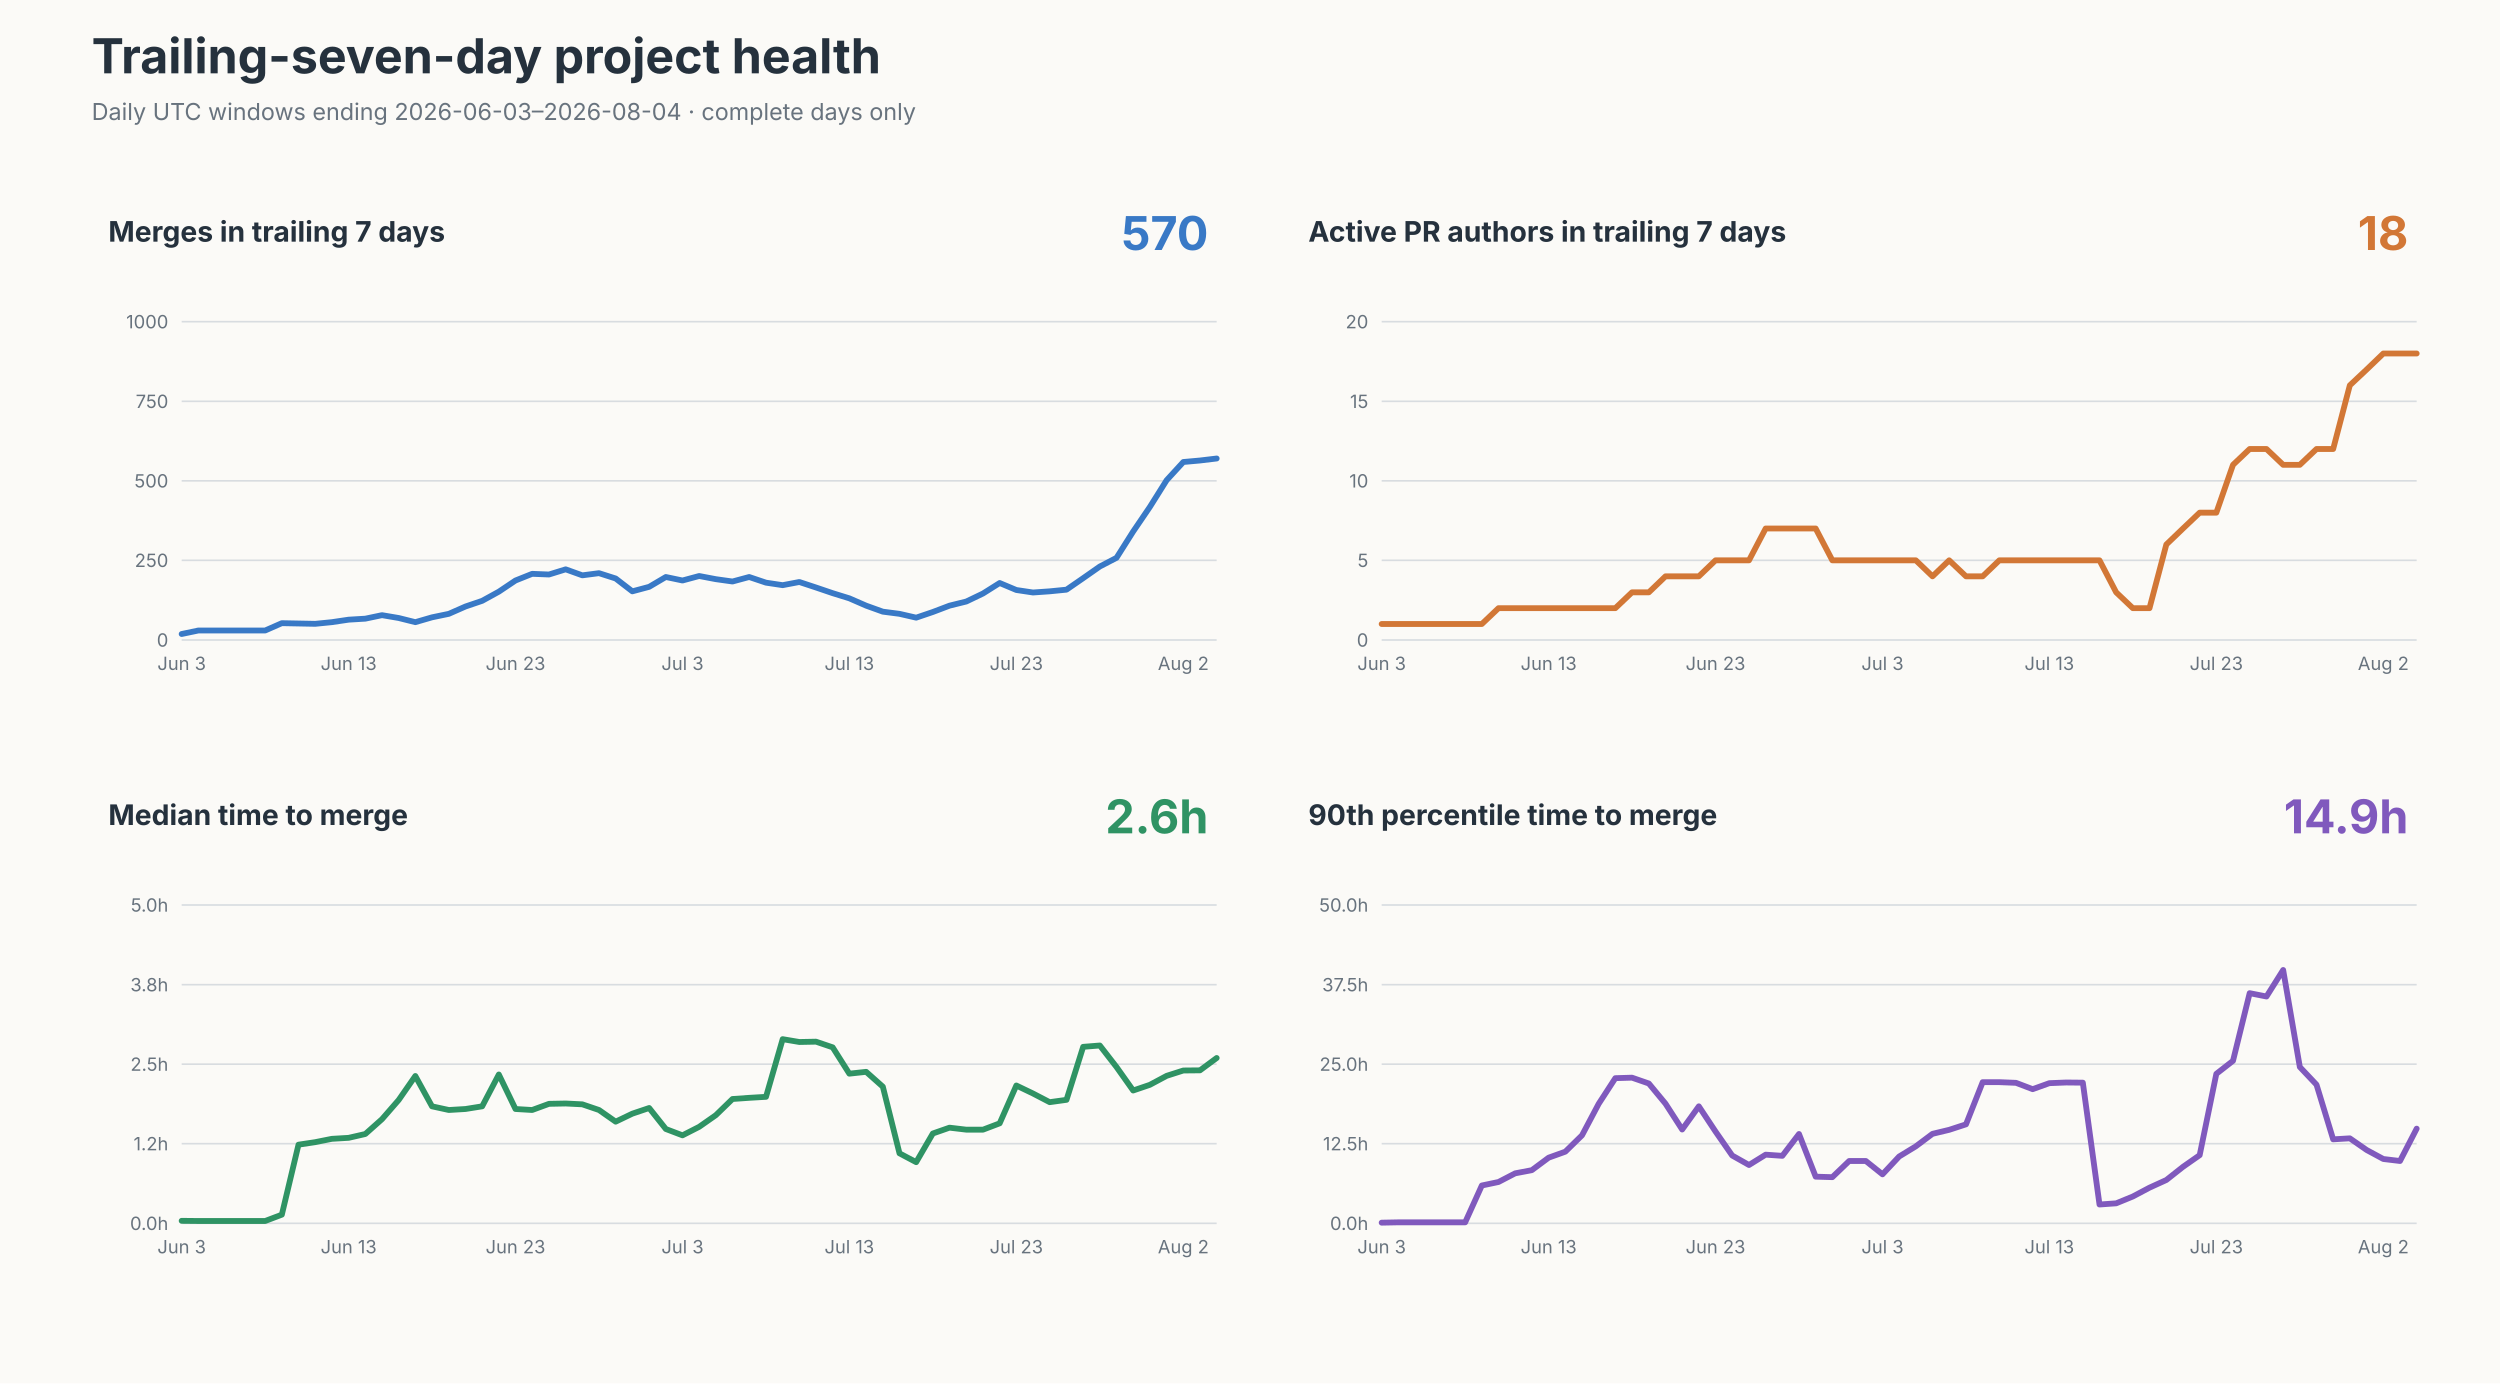
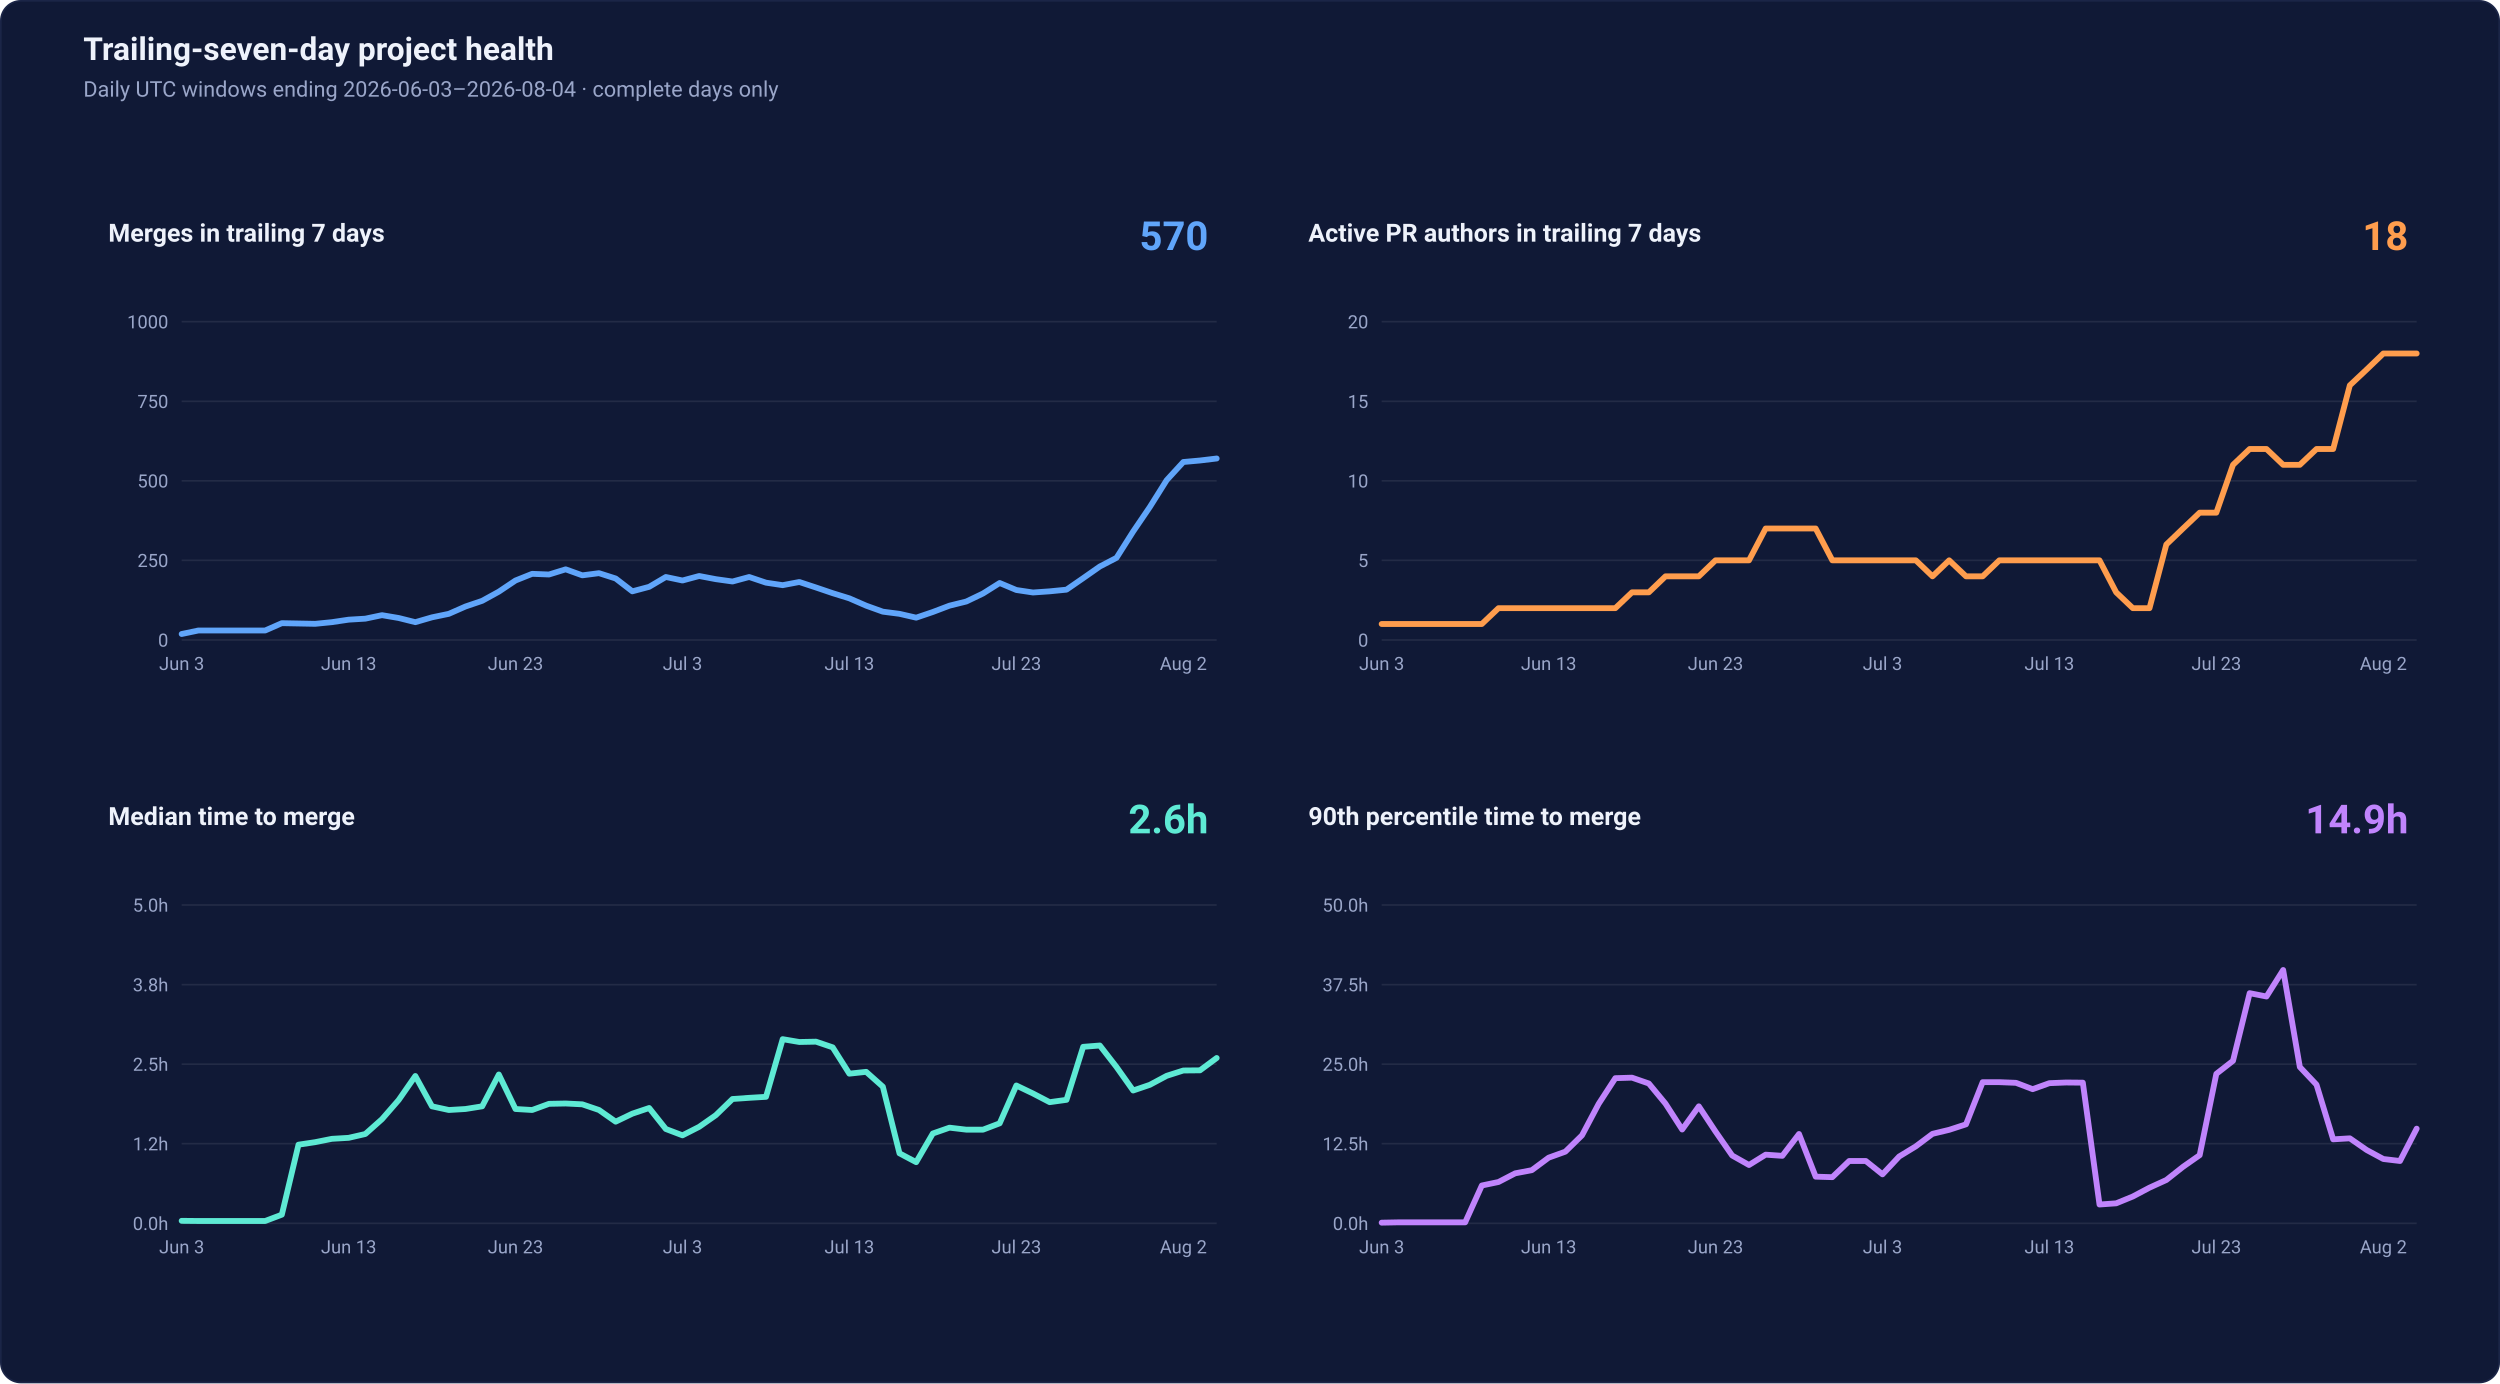
- <svg xmlns="http://www.w3.org/2000/svg" width="1500" height="830" viewBox="0 0 1500 830" role="img" aria-label="Trailing-seven-day pull request health">
-   <rect width="100%" height="100%" fill="#fbfaf7" />
-   <style>text{font-family:Inter,ui-sans-serif,system-ui,sans-serif;fill:#25313d}.title{font-size:29px;font-weight:700}.subtitle{font-size:14px;fill:#68737e}.panel{font-size:17px;font-weight:650}.latest{font-size:28px;font-weight:750}.tick{font-size:11px;fill:#68737e}.grid{stroke:#d8dce0;stroke-width:1}</style>
-   <text x="55" y="44" class="title">Trailing-seven-day project health</text>
-   <text x="55" y="72" class="subtitle">Daily UTC windows ending 2026-06-03–2026-08-04 · complete days only</text>
+ <svg xmlns="http://www.w3.org/2000/svg" viewBox="0 0 1500 830" role="img" aria-label="Trailing-seven-day pull request health">
+   <style>text{font-family:ui-sans-serif,system-ui,-apple-system,'Segoe UI',Roboto,sans-serif;fill:#eef2fb}.title{font-size:19px;font-weight:600}.subtitle{font-size:13px;fill:#9aa6c9}.panel{font-size:15px;font-weight:600}.latest{font-size:24px;font-weight:700}.tick{font-size:11px;fill:#9aa6c9}.grid{stroke:rgba(255,255,255,0.08);stroke-width:1}</style>
+   <rect x="0.5" y="0.5" width="1499" height="829" rx="12" fill="#101936" stroke="#1b2547" />
+   <text x="50" y="36" class="title">Trailing-seven-day project health</text>
+   <text x="50" y="58" class="subtitle">Daily UTC windows ending 2026-06-03–2026-08-04 · complete days only</text>
  <text x="65" y="145" class="panel">Merges in trailing 7 days</text>
-   <text x="725" y="150" text-anchor="end" class="latest" style="fill:#3979c6">570</text>
+   <text x="725" y="150" text-anchor="end" class="latest" style="fill:#60a5fa">570</text>
  <line x1="109" y1="384.0" x2="730" y2="384.0" class="grid" />
  <text x="101" y="388.0" text-anchor="end" class="tick">0</text>
  <line x1="109" y1="336.2" x2="730" y2="336.2" class="grid" />
  <text x="101" y="340.2" text-anchor="end" class="tick">250</text>
  <line x1="109" y1="288.5" x2="730" y2="288.5" class="grid" />
  <text x="101" y="292.5" text-anchor="end" class="tick">500</text>
  <line x1="109" y1="240.8" x2="730" y2="240.8" class="grid" />
  <text x="101" y="244.8" text-anchor="end" class="tick">750</text>
  <line x1="109" y1="193.0" x2="730" y2="193.0" class="grid" />
  <text x="101" y="197.0" text-anchor="end" class="tick">1000</text>
-   <polyline points="109.0,380.4 119.0,378.3 129.0,378.3 139.0,378.3 149.1,378.3 159.1,378.3 169.1,373.9 179.1,374.1 189.1,374.3 199.1,373.3 209.2,371.8 219.2,371.2 229.2,369.1 239.2,370.8 249.2,373.3 259.2,370.4 269.3,368.3 279.3,363.9 289.3,360.5 299.3,355.0 309.3,348.3 319.3,344.3 329.4,344.7 339.4,341.6 349.4,345.2 359.4,343.9 369.4,347.1 379.4,354.8 389.5,352.1 399.5,346.2 409.5,348.3 419.5,345.6 429.5,347.5 439.5,348.9 449.5,346.2 459.6,349.6 469.6,351.1 479.6,349.2 489.6,352.5 499.6,355.9 509.6,359.0 519.7,363.4 529.7,367.0 539.7,368.3 549.7,370.6 559.7,367.2 569.7,363.4 579.8,360.9 589.8,356.1 599.8,349.8 609.8,354.0 619.8,355.5 629.8,354.8 639.9,353.8 649.9,346.9 659.9,339.9 669.9,334.7 679.9,318.9 689.9,304.2 700.0,288.1 710.0,277.2 720.0,276.3 730.0,275.1" fill="none" stroke="#3979c6" stroke-width="3.5" stroke-linejoin="round" stroke-linecap="round" />
+   <polyline points="109.0,380.4 119.0,378.3 129.0,378.3 139.0,378.3 149.1,378.3 159.1,378.3 169.1,373.9 179.1,374.1 189.1,374.3 199.1,373.3 209.2,371.8 219.2,371.2 229.2,369.1 239.2,370.8 249.2,373.3 259.2,370.4 269.3,368.3 279.3,363.9 289.3,360.5 299.3,355.0 309.3,348.3 319.3,344.3 329.4,344.7 339.4,341.6 349.4,345.2 359.4,343.9 369.4,347.1 379.4,354.8 389.5,352.1 399.5,346.2 409.5,348.3 419.5,345.6 429.5,347.5 439.5,348.9 449.5,346.2 459.6,349.6 469.6,351.1 479.6,349.2 489.6,352.5 499.6,355.9 509.6,359.0 519.7,363.4 529.7,367.0 539.7,368.3 549.7,370.6 559.7,367.2 569.7,363.4 579.8,360.9 589.8,356.1 599.8,349.8 609.8,354.0 619.8,355.5 629.8,354.8 639.9,353.8 649.9,346.9 659.9,339.9 669.9,334.7 679.9,318.9 689.9,304.2 700.0,288.1 710.0,277.2 720.0,276.3 730.0,275.1" fill="none" stroke="#60a5fa" stroke-width="3.5" stroke-linejoin="round" stroke-linecap="round" />
  <text x="109.0" y="402" text-anchor="middle" class="tick">Jun 3</text>
  <text x="209.2" y="402" text-anchor="middle" class="tick">Jun 13</text>
  <text x="309.3" y="402" text-anchor="middle" class="tick">Jun 23</text>
  <text x="409.5" y="402" text-anchor="middle" class="tick">Jul 3</text>
  <text x="509.6" y="402" text-anchor="middle" class="tick">Jul 13</text>
  <text x="609.8" y="402" text-anchor="middle" class="tick">Jul 23</text>
  <text x="710.0" y="402" text-anchor="middle" class="tick">Aug 2</text>
  <text x="785" y="145" class="panel">Active PR authors in trailing 7 days</text>
-   <text x="1445" y="150" text-anchor="end" class="latest" style="fill:#d27736">18</text>
+   <text x="1445" y="150" text-anchor="end" class="latest" style="fill:#ff9d4d">18</text>
  <line x1="829" y1="384.0" x2="1450" y2="384.0" class="grid" />
  <text x="821" y="388.0" text-anchor="end" class="tick">0</text>
  <line x1="829" y1="336.2" x2="1450" y2="336.2" class="grid" />
  <text x="821" y="340.2" text-anchor="end" class="tick">5</text>
  <line x1="829" y1="288.5" x2="1450" y2="288.5" class="grid" />
  <text x="821" y="292.5" text-anchor="end" class="tick">10</text>
  <line x1="829" y1="240.8" x2="1450" y2="240.8" class="grid" />
  <text x="821" y="244.8" text-anchor="end" class="tick">15</text>
  <line x1="829" y1="193.0" x2="1450" y2="193.0" class="grid" />
  <text x="821" y="197.0" text-anchor="end" class="tick">20</text>
-   <polyline points="829.0,374.4 839.0,374.4 849.0,374.4 859.0,374.4 869.1,374.4 879.1,374.4 889.1,374.4 899.1,364.9 909.1,364.9 919.1,364.9 929.2,364.9 939.2,364.9 949.2,364.9 959.2,364.9 969.2,364.9 979.2,355.4 989.3,355.4 999.3,345.8 1009.3,345.8 1019.3,345.8 1029.3,336.2 1039.3,336.2 1049.4,336.2 1059.4,317.1 1069.4,317.1 1079.4,317.1 1089.4,317.1 1099.4,336.2 1109.5,336.2 1119.5,336.2 1129.5,336.2 1139.5,336.2 1149.5,336.2 1159.5,345.8 1169.5,336.2 1179.6,345.8 1189.6,345.8 1199.6,336.2 1209.6,336.2 1219.6,336.2 1229.6,336.2 1239.7,336.2 1249.7,336.2 1259.7,336.2 1269.7,355.4 1279.7,364.9 1289.7,364.9 1299.8,326.7 1309.8,317.1 1319.8,307.6 1329.8,307.6 1339.8,278.9 1349.8,269.4 1359.9,269.4 1369.9,278.9 1379.9,278.9 1389.9,269.4 1399.9,269.4 1409.9,231.2 1420.0,221.7 1430.0,212.1 1440.0,212.1 1450.0,212.1" fill="none" stroke="#d27736" stroke-width="3.5" stroke-linejoin="round" stroke-linecap="round" />
+   <polyline points="829.0,374.4 839.0,374.4 849.0,374.4 859.0,374.4 869.1,374.4 879.1,374.4 889.1,374.4 899.1,364.9 909.1,364.9 919.1,364.9 929.2,364.9 939.2,364.9 949.2,364.9 959.2,364.9 969.2,364.9 979.2,355.4 989.3,355.4 999.3,345.8 1009.3,345.8 1019.3,345.8 1029.3,336.2 1039.3,336.2 1049.4,336.2 1059.4,317.1 1069.4,317.1 1079.4,317.1 1089.4,317.1 1099.4,336.2 1109.5,336.2 1119.5,336.2 1129.5,336.2 1139.5,336.2 1149.5,336.2 1159.5,345.8 1169.5,336.2 1179.6,345.8 1189.6,345.8 1199.6,336.2 1209.6,336.2 1219.6,336.2 1229.6,336.2 1239.7,336.2 1249.7,336.2 1259.7,336.2 1269.7,355.4 1279.7,364.9 1289.7,364.9 1299.8,326.7 1309.8,317.1 1319.8,307.6 1329.8,307.6 1339.8,278.9 1349.8,269.4 1359.9,269.4 1369.9,278.9 1379.9,278.9 1389.9,269.4 1399.9,269.4 1409.9,231.2 1420.0,221.7 1430.0,212.1 1440.0,212.1 1450.0,212.1" fill="none" stroke="#ff9d4d" stroke-width="3.5" stroke-linejoin="round" stroke-linecap="round" />
  <text x="829.0" y="402" text-anchor="middle" class="tick">Jun 3</text>
  <text x="929.2" y="402" text-anchor="middle" class="tick">Jun 13</text>
  <text x="1029.3" y="402" text-anchor="middle" class="tick">Jun 23</text>
  <text x="1129.5" y="402" text-anchor="middle" class="tick">Jul 3</text>
  <text x="1229.6" y="402" text-anchor="middle" class="tick">Jul 13</text>
  <text x="1329.8" y="402" text-anchor="middle" class="tick">Jul 23</text>
  <text x="1430.0" y="402" text-anchor="middle" class="tick">Aug 2</text>
  <text x="65" y="495" class="panel">Median time to merge</text>
-   <text x="725" y="500" text-anchor="end" class="latest" style="fill:#2f9364">2.6h</text>
+   <text x="725" y="500" text-anchor="end" class="latest" style="fill:#5eead4">2.6h</text>
  <line x1="109" y1="734.0" x2="730" y2="734.0" class="grid" />
  <text x="101" y="738.0" text-anchor="end" class="tick">0.0h</text>
  <line x1="109" y1="686.2" x2="730" y2="686.2" class="grid" />
  <text x="101" y="690.2" text-anchor="end" class="tick">1.2h</text>
  <line x1="109" y1="638.5" x2="730" y2="638.5" class="grid" />
  <text x="101" y="642.5" text-anchor="end" class="tick">2.5h</text>
  <line x1="109" y1="590.8" x2="730" y2="590.8" class="grid" />
  <text x="101" y="594.8" text-anchor="end" class="tick">3.8h</text>
  <line x1="109" y1="543.0" x2="730" y2="543.0" class="grid" />
  <text x="101" y="547.0" text-anchor="end" class="tick">5.0h</text>
-   <polyline points="109.0,732.5 119.0,732.6 129.0,732.6 139.0,732.6 149.1,732.6 159.1,732.6 169.1,728.8 179.1,686.8 189.1,685.3 199.1,683.3 209.2,682.7 219.2,680.4 229.2,671.5 239.2,660.0 249.2,645.6 259.2,663.8 269.3,666.0 279.3,665.4 289.3,663.8 299.3,644.7 309.3,665.4 319.3,666.0 329.4,662.3 339.4,662.1 349.4,662.6 359.4,666.0 369.4,673.0 379.4,668.2 389.5,664.8 399.5,677.4 409.5,681.2 419.5,676.1 429.5,669.1 439.5,659.4 449.5,658.7 459.6,658.1 469.6,623.5 479.6,625.2 489.6,625.0 499.6,628.4 509.6,644.2 519.7,643.1 529.7,652.0 539.7,692.0 549.7,697.3 559.7,680.1 569.7,676.6 579.8,677.8 589.8,677.8 599.8,674.0 609.8,651.3 619.8,656.1 629.8,661.3 639.9,659.9 649.9,628.1 659.9,627.3 669.9,640.2 679.9,654.3 689.9,650.9 700.0,645.5 710.0,642.3 720.0,642.2 730.0,634.8" fill="none" stroke="#2f9364" stroke-width="3.5" stroke-linejoin="round" stroke-linecap="round" />
+   <polyline points="109.0,732.5 119.0,732.6 129.0,732.6 139.0,732.6 149.1,732.6 159.1,732.6 169.1,728.8 179.1,686.8 189.1,685.3 199.1,683.3 209.2,682.7 219.2,680.4 229.2,671.5 239.2,660.0 249.2,645.6 259.2,663.8 269.3,666.0 279.3,665.4 289.3,663.8 299.3,644.7 309.3,665.4 319.3,666.0 329.4,662.3 339.4,662.1 349.4,662.6 359.4,666.0 369.4,673.0 379.4,668.2 389.5,664.8 399.5,677.4 409.5,681.2 419.5,676.1 429.5,669.1 439.5,659.4 449.5,658.7 459.6,658.1 469.6,623.5 479.6,625.2 489.6,625.0 499.6,628.4 509.6,644.2 519.7,643.1 529.7,652.0 539.7,692.0 549.7,697.3 559.7,680.1 569.7,676.6 579.8,677.8 589.8,677.8 599.8,674.0 609.8,651.3 619.8,656.1 629.8,661.3 639.9,659.9 649.9,628.1 659.9,627.3 669.9,640.2 679.9,654.3 689.9,650.9 700.0,645.5 710.0,642.3 720.0,642.2 730.0,634.8" fill="none" stroke="#5eead4" stroke-width="3.5" stroke-linejoin="round" stroke-linecap="round" />
  <text x="109.0" y="752" text-anchor="middle" class="tick">Jun 3</text>
  <text x="209.2" y="752" text-anchor="middle" class="tick">Jun 13</text>
  <text x="309.3" y="752" text-anchor="middle" class="tick">Jun 23</text>
  <text x="409.5" y="752" text-anchor="middle" class="tick">Jul 3</text>
  <text x="509.6" y="752" text-anchor="middle" class="tick">Jul 13</text>
  <text x="609.8" y="752" text-anchor="middle" class="tick">Jul 23</text>
  <text x="710.0" y="752" text-anchor="middle" class="tick">Aug 2</text>
  <text x="785" y="495" class="panel">90th percentile time to merge</text>
-   <text x="1445" y="500" text-anchor="end" class="latest" style="fill:#8059bd">14.9h</text>
+   <text x="1445" y="500" text-anchor="end" class="latest" style="fill:#c084fc">14.9h</text>
  <line x1="829" y1="734.0" x2="1450" y2="734.0" class="grid" />
  <text x="821" y="738.0" text-anchor="end" class="tick">0.0h</text>
  <line x1="829" y1="686.2" x2="1450" y2="686.2" class="grid" />
  <text x="821" y="690.2" text-anchor="end" class="tick">12.5h</text>
  <line x1="829" y1="638.5" x2="1450" y2="638.5" class="grid" />
  <text x="821" y="642.5" text-anchor="end" class="tick">25.0h</text>
  <line x1="829" y1="590.8" x2="1450" y2="590.8" class="grid" />
  <text x="821" y="594.8" text-anchor="end" class="tick">37.5h</text>
  <line x1="829" y1="543.0" x2="1450" y2="543.0" class="grid" />
  <text x="821" y="547.0" text-anchor="end" class="tick">50.0h</text>
-   <polyline points="829.0,733.6 839.0,733.4 849.0,733.4 859.0,733.4 869.1,733.4 879.1,733.4 889.1,711.3 899.1,709.2 909.1,704.0 919.1,702.1 929.2,694.6 939.2,691.0 949.2,681.2 959.2,662.3 969.2,646.9 979.2,646.6 989.3,650.1 999.3,662.2 1009.3,677.7 1019.3,663.8 1029.3,678.9 1039.3,693.3 1049.4,699.0 1059.4,692.8 1069.4,693.5 1079.4,680.4 1089.4,706.0 1099.4,706.3 1109.5,696.6 1119.5,696.6 1129.5,704.6 1139.5,693.9 1149.5,687.8 1159.5,680.3 1169.5,677.9 1179.6,674.6 1189.6,649.3 1199.6,649.3 1209.6,649.7 1219.6,653.5 1229.6,649.9 1239.7,649.5 1249.7,649.6 1259.7,722.7 1269.7,722.0 1279.7,717.9 1289.7,712.6 1299.8,708.0 1309.8,700.1 1319.8,693.1 1329.8,644.3 1339.8,636.5 1349.8,595.9 1359.9,597.9 1369.9,582.0 1379.9,640.2 1389.9,650.8 1399.9,683.6 1409.9,683.0 1420.0,690.0 1430.0,695.4 1440.0,696.6 1450.0,677.2" fill="none" stroke="#8059bd" stroke-width="3.5" stroke-linejoin="round" stroke-linecap="round" />
+   <polyline points="829.0,733.6 839.0,733.4 849.0,733.4 859.0,733.4 869.1,733.4 879.1,733.4 889.1,711.3 899.1,709.2 909.1,704.0 919.1,702.1 929.2,694.6 939.2,691.0 949.2,681.2 959.2,662.3 969.2,646.9 979.2,646.6 989.3,650.1 999.3,662.2 1009.3,677.7 1019.3,663.8 1029.3,678.9 1039.3,693.3 1049.4,699.0 1059.4,692.8 1069.4,693.5 1079.4,680.4 1089.4,706.0 1099.4,706.3 1109.5,696.6 1119.5,696.6 1129.5,704.6 1139.5,693.9 1149.5,687.8 1159.5,680.3 1169.5,677.9 1179.6,674.6 1189.6,649.3 1199.6,649.3 1209.6,649.7 1219.6,653.5 1229.6,649.9 1239.7,649.5 1249.7,649.6 1259.7,722.7 1269.7,722.0 1279.7,717.9 1289.7,712.6 1299.8,708.0 1309.8,700.1 1319.8,693.1 1329.8,644.3 1339.8,636.5 1349.8,595.9 1359.9,597.9 1369.9,582.0 1379.9,640.2 1389.9,650.8 1399.9,683.6 1409.9,683.0 1420.0,690.0 1430.0,695.4 1440.0,696.6 1450.0,677.2" fill="none" stroke="#c084fc" stroke-width="3.5" stroke-linejoin="round" stroke-linecap="round" />
  <text x="829.0" y="752" text-anchor="middle" class="tick">Jun 3</text>
  <text x="929.2" y="752" text-anchor="middle" class="tick">Jun 13</text>
  <text x="1029.3" y="752" text-anchor="middle" class="tick">Jun 23</text>
  <text x="1129.5" y="752" text-anchor="middle" class="tick">Jul 3</text>
  <text x="1229.6" y="752" text-anchor="middle" class="tick">Jul 13</text>
  <text x="1329.8" y="752" text-anchor="middle" class="tick">Jul 23</text>
  <text x="1430.0" y="752" text-anchor="middle" class="tick">Aug 2</text>
</svg>
